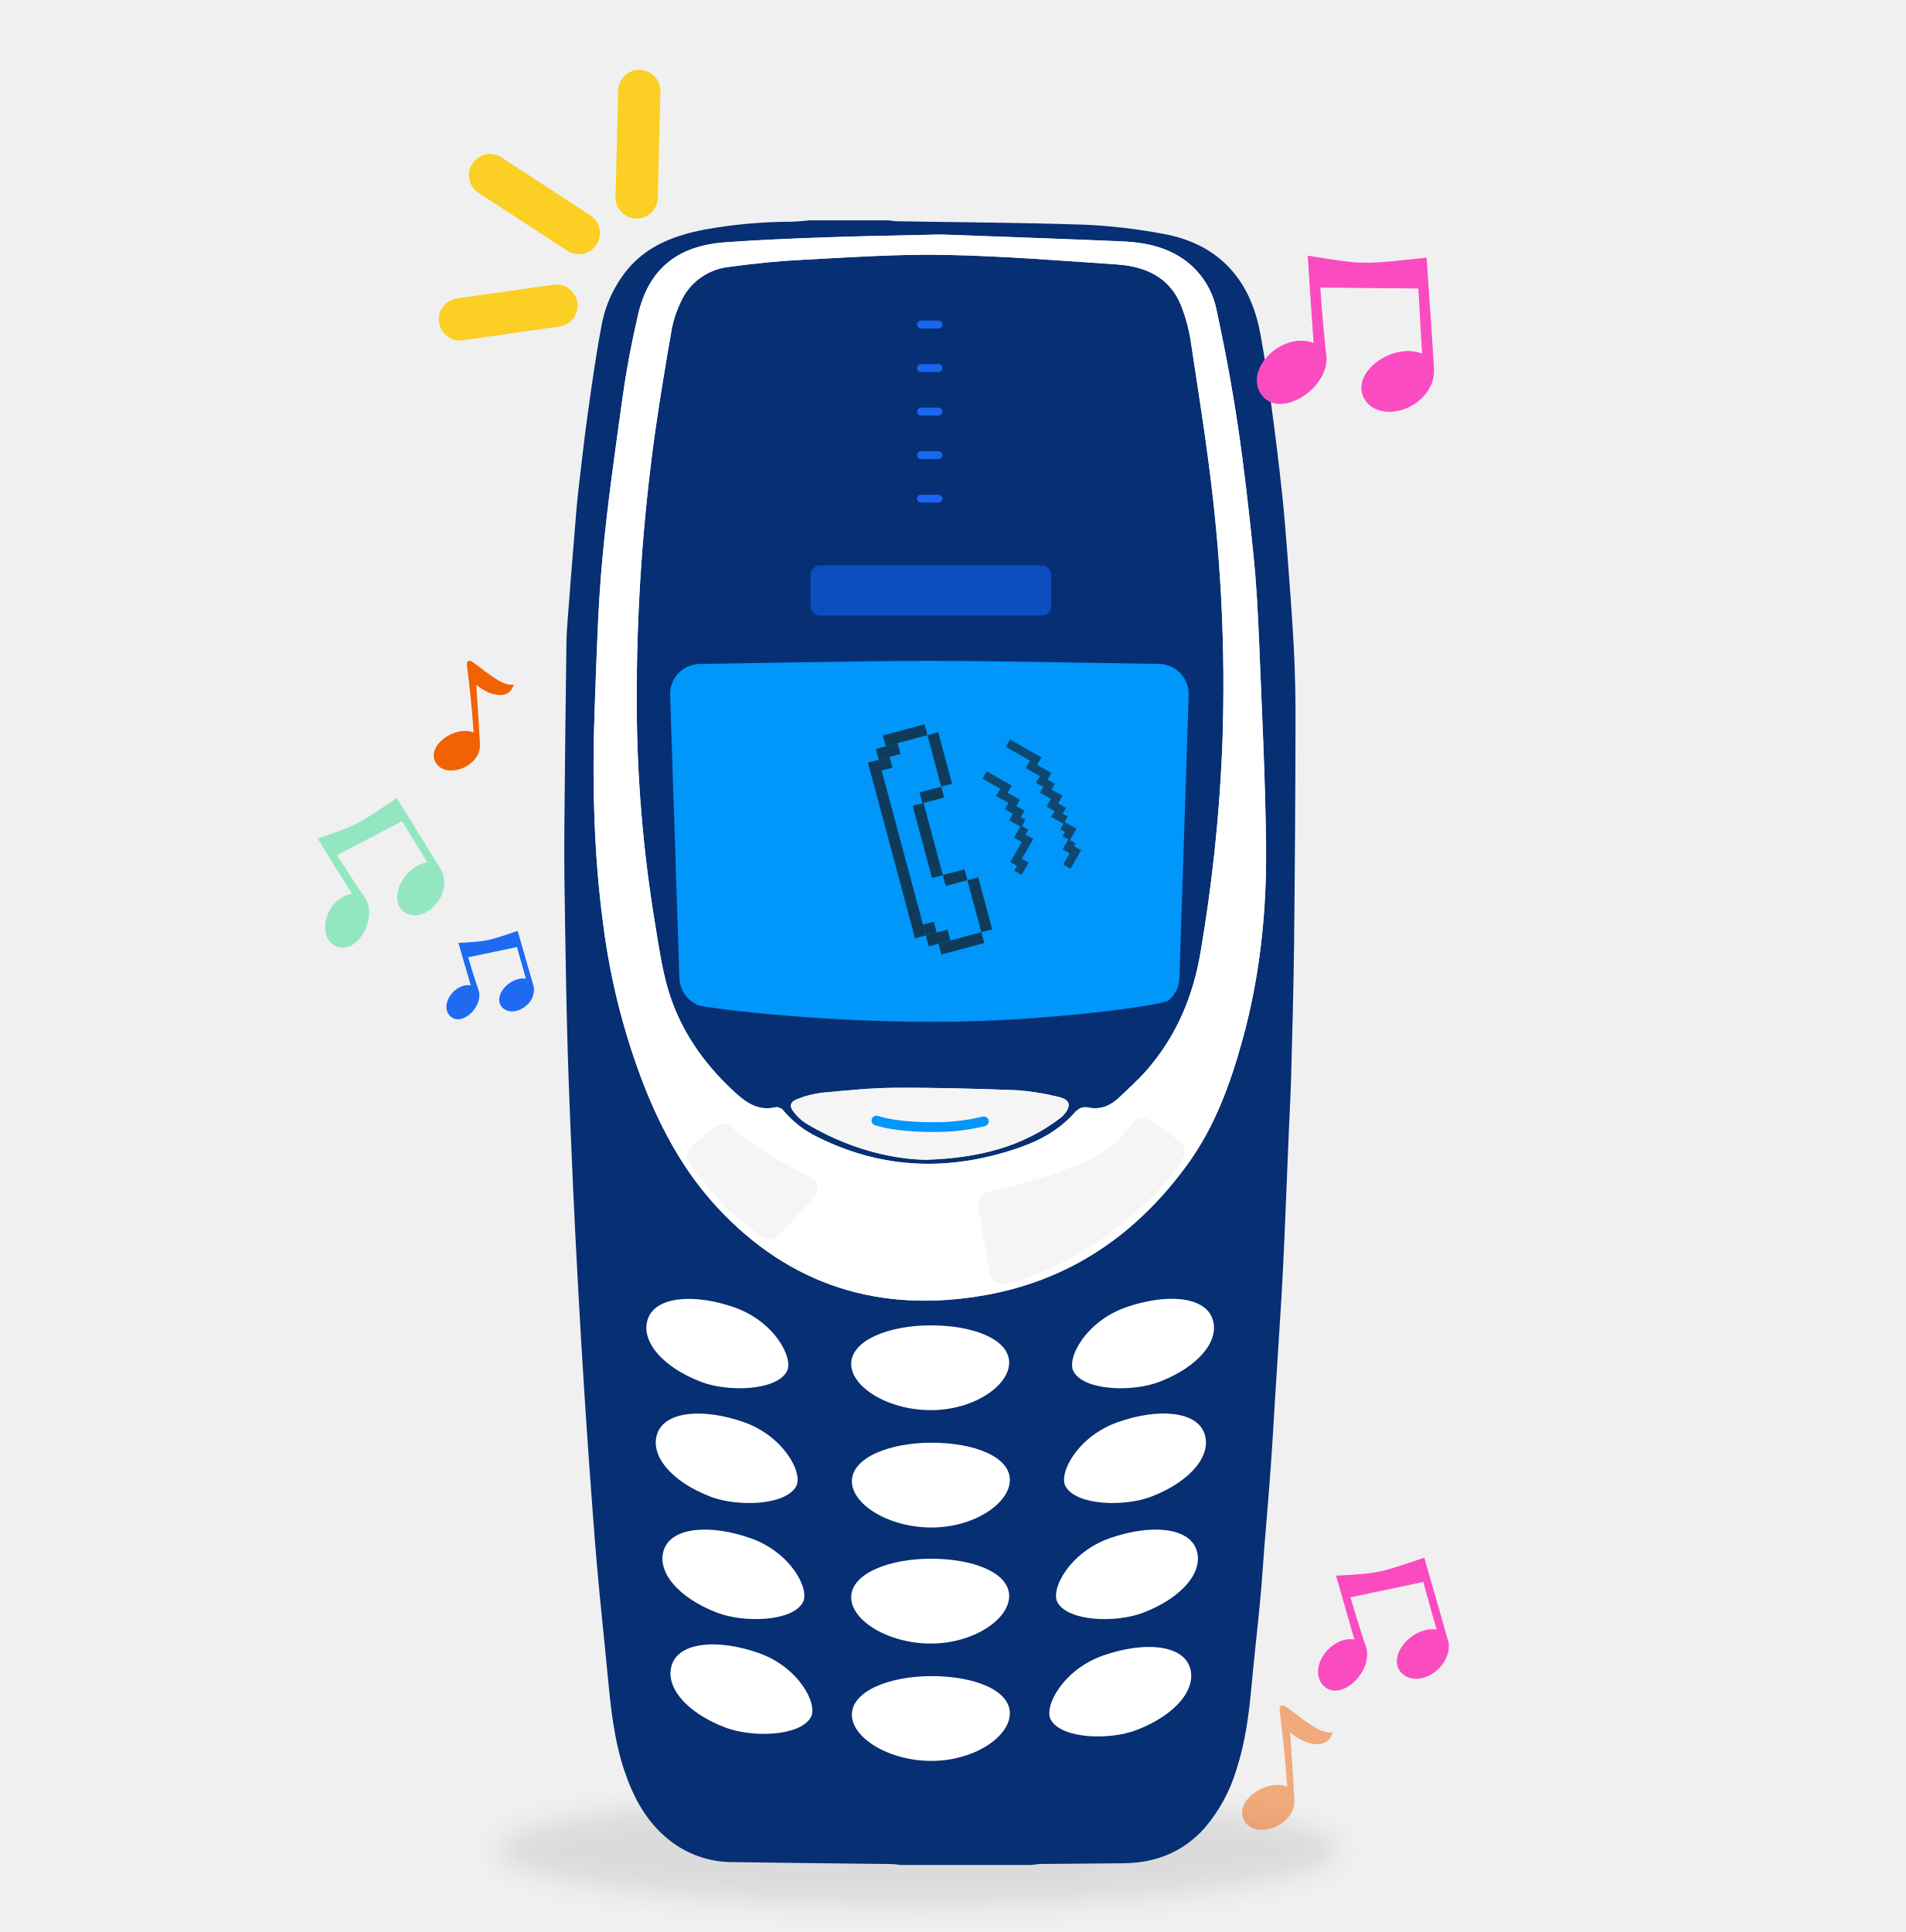
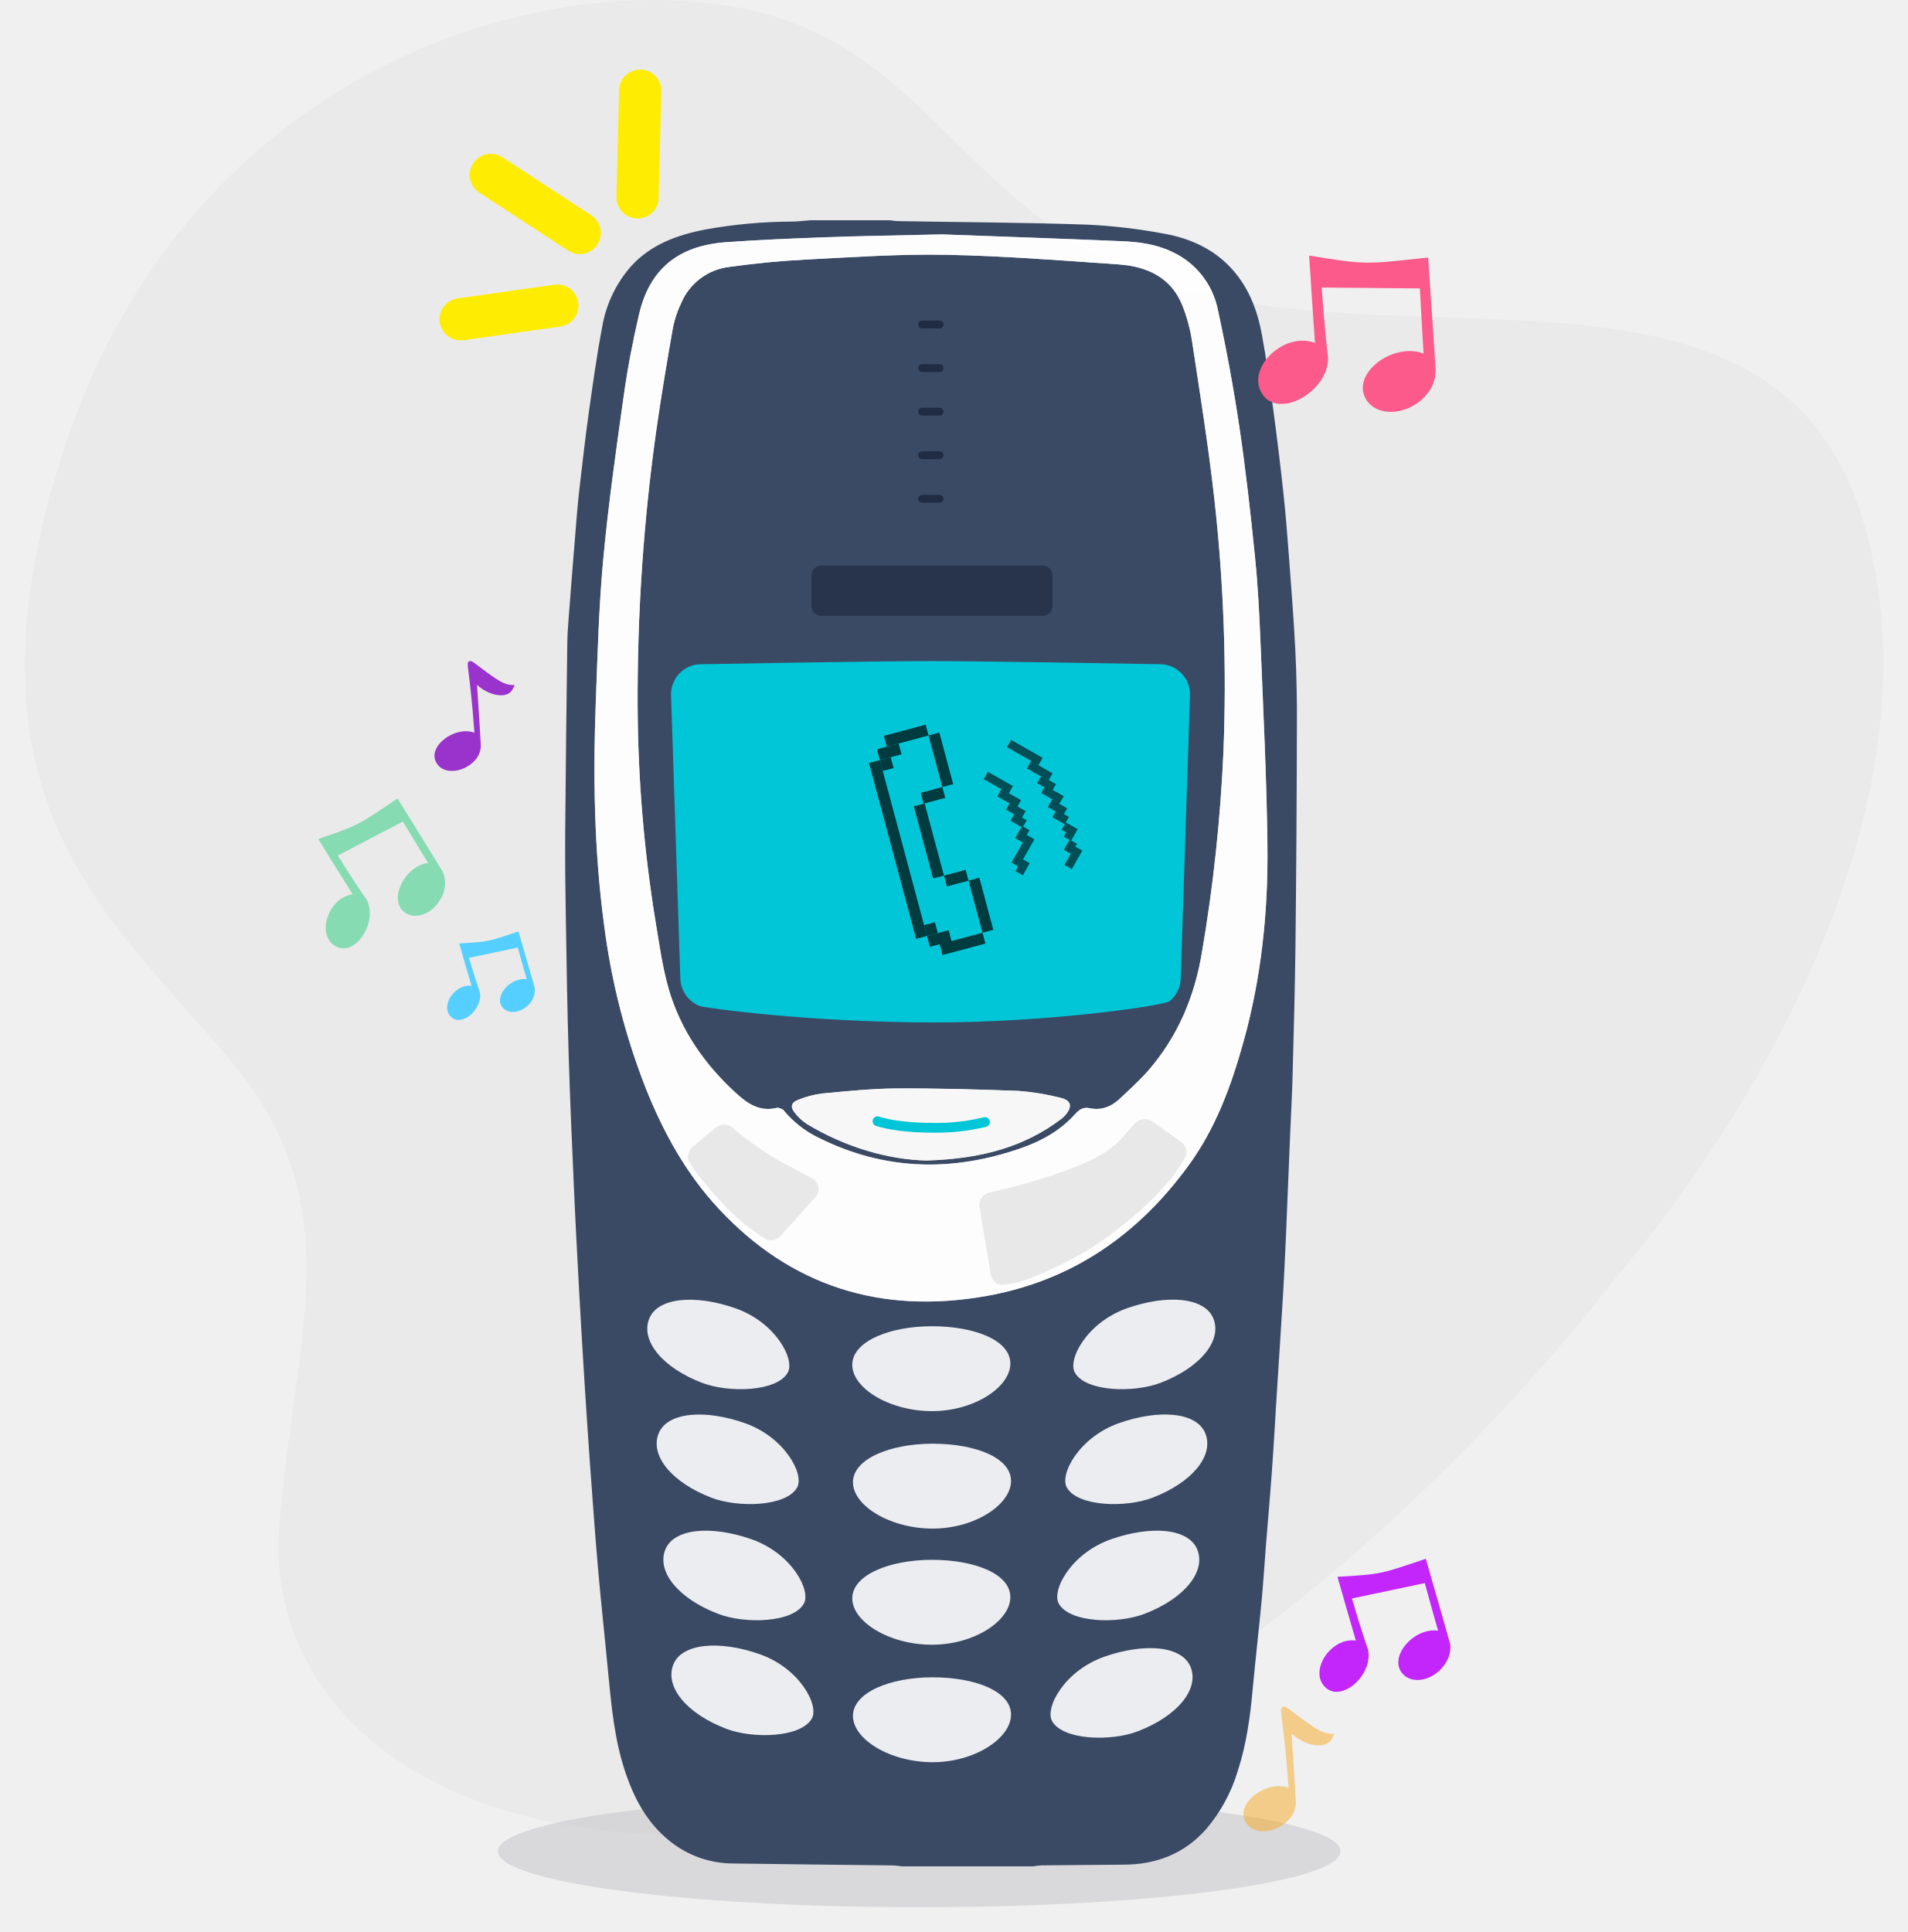
- <svg xmlns="http://www.w3.org/2000/svg" width="1080" height="1095" viewBox="0 0 1080 1095" fill="none">
-   <g opacity="0.1" filter="url(#filter0_f_196_25258)">
-     <path d="M758.869 1048.49C758.869 1066 652.043 1080.19 520.265 1080.19C388.487 1080.19 281.66 1066 281.66 1048.49C281.66 1030.99 388.487 1016.8 520.265 1016.8C652.043 1016.8 758.869 1030.99 758.869 1048.49Z" fill="#1F1F1F" />
+ <svg xmlns="http://www.w3.org/2000/svg" width="1080" height="1094" viewBox="0 0 1080 1094" fill="none">
+   <g opacity=".1" filter="url(#ringtones __a)">
+     <path d="M759.117 1048.31c0 17.5-106.827 31.69-238.605 31.69s-238.605-14.19-238.605-31.69c0-17.51 106.827-31.7 238.605-31.7s238.605 14.19 238.605 31.7Z" fill="#0A0F1A" />
  </g>
-   <path d="M733.213 367.563C732.352 350.395 730.946 333.262 729.698 316.111C728.767 303.81 727.818 291.509 726.482 279.209C724.76 263.241 722.816 247.285 720.648 231.341C718.786 217.441 716.87 203.559 714.34 189.764C711.809 175.97 706.854 162.685 696.767 151.861C686.681 141.036 673.554 135.114 659.109 132.531C644.535 129.777 629.784 128.051 614.967 127.364C579.488 126.17 543.974 126.011 508.495 125.396C506.861 125.396 505.244 125.062 503.628 124.887H458.818C455.303 125.15 451.789 125.625 448.274 125.66C431.773 125.707 415.308 127.212 399.071 130.158C383.115 133.251 368.319 138.664 357.214 150.841C348.601 160.583 342.897 172.547 340.748 185.371C337.62 201.749 335.353 218.285 333.034 234.785C331.066 248.843 329.519 262.901 327.867 276.959C326.866 285.851 326.11 294.795 325.442 303.722C324.154 319.245 322.924 334.79 321.752 350.36C321.418 354.946 321.049 359.55 320.997 364.154C320.54 399.932 320.065 435.709 319.802 471.487C319.679 488.216 319.907 504.963 320.188 521.709C320.592 546.821 320.997 571.914 321.752 597.008C322.508 622.101 323.615 647.406 324.74 672.57C325.601 692.426 326.673 712.266 327.744 732.105C328.682 749.151 329.689 766.202 330.767 783.259C331.716 798.488 332.735 813.718 333.825 828.947C335.265 848.752 336.654 868.556 338.393 888.342C340.151 908.463 342.382 928.548 344.263 948.669C346.02 966.839 347.777 985.009 353.471 1002.51C358.549 1017.94 365.771 1032.14 379.109 1042.77C389.256 1050.92 401.874 1055.37 414.887 1055.39C444.971 1055.84 475.037 1056.11 505.121 1056.48C506.879 1056.48 508.636 1056.83 510.393 1057H584.725C586.329 1056.72 587.949 1056.53 589.575 1056.44C605.004 1056.29 620.426 1056.16 635.843 1056.05C654.488 1056.05 670.321 1049.85 682.604 1036.09C690.886 1026.44 697.041 1015.14 700.668 1002.95C705.571 987.873 707.697 972.322 709.103 956.664C710.685 939.812 712.618 922.978 714.217 906.126C715.201 895.582 715.816 885.039 716.659 874.618C717.837 859.91 719.172 845.202 720.174 830.476C721.123 817.56 721.808 804.609 722.616 791.676C723.829 772.346 725.112 753.017 726.272 733.687C726.922 722.686 727.431 711.668 727.923 700.668C728.767 681.039 729.522 661.428 730.348 641.8C730.788 631.151 731.403 620.502 731.684 609.853C732.334 585.006 733.055 560.141 733.336 535.293C733.793 493.705 734.062 452.116 734.144 410.528C734.238 396.212 733.927 381.891 733.213 367.563ZM703.972 589.891C697.084 614.721 688.28 638.918 672.763 660.181C644.647 698.84 607.341 725.322 558.542 733.985C498.672 744.67 447.571 728.503 406.715 684.536C388.071 664.539 375.366 641.255 365.438 616.355C353.854 586.772 345.957 555.876 341.925 524.363C336.162 481.89 335.582 439.206 337.198 396.488C338.218 369.936 338.956 343.331 341.381 316.902C344.28 285.886 348.673 254.976 353.014 224.101C355.14 208.743 358.127 193.437 361.624 178.307C367.546 152.669 383.731 139.279 411.003 137.363C430.034 135.993 449.1 135.237 468.166 134.552C487.233 133.866 506.58 133.585 533.185 132.953C562.232 134.024 598.607 135.272 634.982 136.801C644.577 137.205 654.119 138.453 662.958 142.582C669.713 145.582 675.646 150.165 680.256 155.943C684.865 161.721 688.015 168.524 689.44 175.777C694.184 197.602 698.226 219.603 701.547 241.674C705.202 266.275 707.961 291 710.456 315.742C712.108 332.032 712.917 348.409 713.584 364.769C715.113 402.954 717.099 441.139 717.485 479.342C717.872 516.596 714.024 553.674 703.972 589.891Z" fill="#072F73" />
-   <path d="M674.749 193.348C673.69 186.375 671.832 179.547 669.214 172.999C662.941 157.43 649.48 151.033 633.226 149.909C600.699 147.677 568.207 145.076 535.593 144.461C508.988 143.951 482.295 145.814 455.673 147.185C441.439 147.905 427.205 149.329 413.095 151.279C407.102 151.929 401.391 154.163 396.548 157.752C391.706 161.34 387.906 166.154 385.541 171.698C383.394 176.171 381.812 180.893 380.832 185.756C377.475 204.893 374.259 224.047 371.501 243.271C364.188 294.984 360.63 347.159 360.852 399.386C360.97 440.427 364.349 481.395 370.956 521.901C373.047 534.694 374.787 547.68 378.389 560.121C385.102 583.3 398.545 602.805 416.732 619.376C423.252 625.315 430.017 629.832 439.576 627.565C439.943 627.451 440.335 627.451 440.701 627.565C441.685 627.951 442.933 628.197 443.513 628.935C448.984 635.601 455.869 640.967 463.668 644.645C500.764 663.079 538.984 663.975 577.802 650.427C589.54 646.35 600.312 640.305 608.571 631.097C611.014 628.356 613.228 627.002 616.813 627.74C623.842 629.181 629.43 626.633 634.245 622.029C639.517 616.986 645.017 612.101 649.796 606.636C666.754 587.165 676.155 564.638 680.373 539.544C686.784 502.083 690.845 464.257 692.533 426.289C694.446 378.495 692.73 330.625 687.402 283.091C684.08 253.077 679.283 223.221 674.749 193.348ZM600.734 633.785C579.823 649.601 555.555 656.401 524.417 657.35C502.961 656.841 478.728 650.022 456.464 636.544C453.897 634.821 451.634 632.683 449.769 630.218C447.185 627.038 447.713 624.525 451.684 623.013C456.094 621.196 460.727 619.979 465.461 619.394C479.413 618.093 493.401 616.635 507.371 616.547C530.479 616.424 553.605 617.092 576.712 617.953C584.123 618.532 591.474 619.707 598.696 621.467C601.683 622.065 605.812 623.224 605.602 626.598C605.443 629.076 603.018 632.046 600.734 633.785Z" fill="#072F73" />
-   <path d="M571.88 772.294C571.88 785.561 551.601 799.233 527.509 799.233C503.417 799.233 482.365 786.282 482.365 773.015C482.365 759.747 503.452 751.172 527.509 751.172C551.566 751.172 571.88 759.027 571.88 772.294Z" fill="white" />
-   <path d="M445.85 777.389C439.77 788.301 412.462 789.039 397.297 783.205C374.927 774.63 362.574 759.553 367.283 747.129C371.993 734.705 393.642 733.071 416.258 741.014C438.874 748.956 450.032 769.868 445.85 777.389Z" fill="white" />
-   <path d="M608.396 777.387C614.477 788.3 641.784 789.038 656.949 783.204C679.319 774.628 691.673 759.551 686.963 747.092C682.254 734.633 660.604 733.034 637.989 740.977C615.373 748.92 604.214 769.866 608.396 777.387Z" fill="white" />
-   <path d="M572.266 838.788C572.266 852.073 551.97 865.744 527.878 865.744C503.786 865.744 482.752 852.793 482.752 839.526C482.752 826.259 503.839 817.684 527.878 817.684C551.917 817.684 572.266 825.521 572.266 838.788Z" fill="white" />
-   <path d="M451.155 842.442C445.093 853.355 417.768 854.093 402.602 848.259C380.233 839.666 367.879 824.606 372.606 812.147C377.333 799.688 398.965 798.089 421.563 806.049C444.161 814.01 455.302 834.991 451.155 842.442Z" fill="white" />
-   <path d="M603.844 842.441C609.924 853.354 637.232 854.092 652.397 848.258C674.766 839.665 687.12 824.605 682.41 812.129C677.701 799.652 656.052 798.071 633.436 806.031C610.82 813.992 599.661 834.991 603.844 842.441Z" fill="white" />
-   <path d="M571.88 904.577C571.88 917.844 551.601 931.516 527.509 931.516C503.417 931.516 482.365 918.565 482.365 905.28C482.365 891.995 503.452 883.438 527.509 883.438C551.566 883.438 571.88 891.31 571.88 904.577Z" fill="white" />
-   <path d="M454.952 908.217C448.872 919.147 421.564 919.867 406.399 914.033C384.029 905.458 371.675 890.398 376.385 877.922C381.094 865.445 402.744 863.864 425.359 871.806C447.975 879.749 459.134 900.696 454.952 908.217Z" fill="white" />
-   <path d="M599.293 908.217C605.373 919.147 632.681 919.867 647.846 914.033C670.216 905.458 682.569 890.398 677.86 877.922C673.15 865.445 651.501 863.864 628.885 871.806C606.269 879.749 595.111 900.696 599.293 908.217Z" fill="white" />
-   <path d="M572.266 971.073C572.266 984.358 551.97 998.03 527.878 998.03C503.786 998.03 482.752 985.079 482.752 971.811C482.752 958.544 503.839 949.969 527.878 949.969C551.917 949.969 572.266 957.806 572.266 971.073Z" fill="white" />
-   <path d="M459.503 973.27C453.423 984.183 426.115 984.921 410.95 979.087C388.528 970.511 376.227 955.434 380.936 942.975C385.646 930.516 407.295 928.917 429.911 936.86C452.527 944.803 463.685 965.749 459.503 973.27Z" fill="white" />
-   <path d="M595.497 974.727C601.577 985.639 628.884 986.377 644.049 980.543C666.419 971.95 678.773 956.89 674.063 944.414C669.354 931.937 647.704 930.356 625.089 938.316C602.473 946.277 591.332 967.206 595.497 974.727Z" fill="white" />
-   <path d="M717.434 479.272C716.977 441.07 715.061 402.885 713.533 364.7C712.865 348.339 712.056 331.962 710.405 315.672C707.909 290.93 705.133 266.206 701.495 241.604C698.227 219.533 694.132 197.532 689.388 175.707C687.964 168.454 684.814 161.651 680.204 155.873C675.595 150.095 669.661 145.512 662.906 142.513C654.12 138.383 644.525 137.135 634.931 136.731C598.556 135.202 562.18 133.955 533.133 132.883C506.581 133.515 487.444 133.779 468.115 134.482C448.785 135.185 429.982 135.923 410.951 137.294C383.679 139.279 367.494 152.669 361.573 178.308C358.058 193.438 355.106 208.743 352.962 224.102C348.622 254.977 344.176 285.887 341.329 316.902C338.851 343.261 338.166 369.936 337.147 396.488C335.53 439.207 336.11 481.891 341.874 524.363C345.906 555.876 353.802 586.773 365.386 616.356C375.367 641.256 388.072 664.539 406.664 684.572C447.52 728.503 498.621 744.705 558.49 734.021C607.342 725.235 644.596 698.771 672.712 660.217C688.228 638.971 697.032 614.774 703.92 589.926C714.025 553.674 717.873 516.596 717.434 479.272ZM692.533 426.291C690.838 464.242 686.771 502.05 680.356 539.493C676.191 564.587 666.737 587.115 649.779 606.585C645 612.05 639.499 616.935 634.228 621.979C629.413 626.583 623.79 629.131 616.796 627.69C613.281 626.952 610.997 628.305 608.554 631.046C600.295 640.289 589.523 646.334 577.785 650.376C538.967 663.854 500.747 663.028 463.651 644.595C455.852 640.916 448.967 635.55 443.496 628.885C442.916 628.147 441.738 627.901 440.684 627.514C440.318 627.4 439.926 627.4 439.559 627.514C430 629.781 423.234 625.265 416.715 619.325C398.528 602.754 385.085 583.249 378.372 560.071C374.857 547.629 373.1 534.643 370.939 521.851C364.325 481.374 360.934 440.436 360.799 399.423C360.577 347.196 364.136 295.021 371.448 243.309C374.207 224.084 377.423 204.93 380.779 185.794C381.759 180.93 383.341 176.208 385.489 171.736C387.856 166.173 391.667 161.344 396.527 157.748C401.386 154.152 407.119 151.919 413.13 151.281C427.188 149.331 441.475 147.907 455.709 147.187C482.331 145.816 509.024 143.954 535.628 144.463C568.208 145.078 600.735 147.679 633.261 149.911C649.516 151.035 662.976 157.432 669.25 173.001C671.868 179.55 673.725 186.377 674.785 193.35C679.319 223.223 684.116 253.096 687.49 283.093C692.789 330.629 694.475 378.5 692.533 426.291Z" fill="white" />
-   <path d="M598.697 621.415C591.475 619.656 584.124 618.48 576.713 617.901C553.605 617.04 530.48 616.372 507.372 616.495C493.402 616.583 479.414 618.041 465.462 619.342C460.728 619.927 456.095 621.145 451.685 622.962C447.713 624.473 447.186 626.986 449.769 630.167C451.635 632.632 453.898 634.769 456.465 636.493C478.659 649.971 502.961 656.789 524.418 657.299C555.556 656.35 579.824 649.619 600.735 633.734C603.019 631.977 605.444 629.024 605.603 626.494C605.813 623.12 601.684 622.013 598.697 621.415Z" fill="#F5F5F5" />
-   <path d="M405.152 638.599L392.043 649.459C391.169 650.249 390.483 651.223 390.033 652.311C389.583 653.399 389.381 654.574 389.442 655.75C389.442 658.439 394.714 665.942 407.735 680.352C415.285 688.771 424.016 696.052 433.655 701.966C435.103 702.512 436.685 702.596 438.183 702.206C439.681 701.815 441.021 700.97 442.019 699.787L461.718 677.821C462.356 677.044 462.814 676.136 463.06 675.162C463.307 674.187 463.336 673.171 463.144 672.184C462.953 671.197 462.547 670.265 461.954 669.453C461.361 668.642 460.597 667.971 459.715 667.488L440.86 657.384C433.022 652.825 425.518 647.716 418.402 642.096L414.009 638.23C412.684 637.346 411.112 636.905 409.52 636.971C407.929 637.038 406.399 637.608 405.152 638.599Z" fill="#F5F5F5" />
-   <path d="M554.342 683.41L560.739 721.419C560.876 722.641 561.312 723.811 562.007 724.825C562.703 725.84 563.637 726.667 564.728 727.236C566.836 728.378 576.115 727.324 587.572 722.157C596.85 717.975 612.173 711.983 631.503 697.081C662.22 673.534 669.723 657.35 669.723 657.35C670.393 656.563 670.888 655.645 671.178 654.654C671.469 653.663 671.547 652.622 671.407 651.599C671.268 650.576 670.915 649.594 670.37 648.716C669.826 647.839 669.102 647.086 668.247 646.507L652.643 635.472C651.221 634.405 649.474 633.861 647.698 633.932C645.921 634.002 644.224 634.683 642.89 635.859C632.487 646.402 632.452 652.324 602.28 663.395C588.342 668.376 574.089 672.427 559.614 675.52C557.964 676.032 556.541 677.095 555.581 678.531C554.621 679.967 554.184 681.69 554.342 683.41Z" fill="#F5F5F5" />
-   <path fill-rule="evenodd" clip-rule="evenodd" d="M494.026 634.244C494.501 632.794 496.062 632.003 497.512 632.478C503.883 634.563 514.976 636.031 527.808 636.031C527.826 636.031 527.844 636.031 527.862 636.031C537.635 636.222 547.391 635.155 556.892 632.857C558.375 632.499 559.868 633.41 560.227 634.893C560.585 636.377 559.674 637.87 558.191 638.228C548.239 640.635 538.019 641.754 527.782 641.557C514.688 641.555 502.948 640.071 495.793 637.73C494.343 637.255 493.552 635.694 494.026 634.244Z" fill="#0096FA" />
-   <path fill-rule="evenodd" clip-rule="evenodd" d="M519.689 183.935C519.689 182.702 520.689 181.703 521.921 181.703H531.814C533.047 181.703 534.046 182.702 534.046 183.935C534.046 185.167 533.047 186.167 531.814 186.167H521.921C520.689 186.167 519.689 185.167 519.689 183.935Z" fill="#1967F1" />
-   <path fill-rule="evenodd" clip-rule="evenodd" d="M519.689 208.607C519.689 207.374 520.689 206.375 521.921 206.375H531.814C533.047 206.375 534.046 207.374 534.046 208.607C534.046 209.839 533.047 210.838 531.814 210.838H521.921C520.689 210.838 519.689 209.839 519.689 208.607Z" fill="#1967F1" />
-   <path fill-rule="evenodd" clip-rule="evenodd" d="M519.689 233.279C519.689 232.046 520.689 231.047 521.921 231.047H531.814C533.047 231.047 534.046 232.046 534.046 233.279C534.046 234.511 533.047 235.51 531.814 235.51H521.921C520.689 235.51 519.689 234.511 519.689 233.279Z" fill="#1967F1" />
-   <path fill-rule="evenodd" clip-rule="evenodd" d="M519.689 257.95C519.689 256.718 520.689 255.719 521.921 255.719H531.814C533.047 255.719 534.046 256.718 534.046 257.95C534.046 259.183 533.047 260.182 531.814 260.182H521.921C520.689 260.182 519.689 259.183 519.689 257.95Z" fill="#1967F1" />
-   <path fill-rule="evenodd" clip-rule="evenodd" d="M519.689 282.622C519.689 281.39 520.689 280.391 521.921 280.391H531.814C533.047 280.391 534.046 281.39 534.046 282.622C534.046 283.855 533.047 284.854 531.814 284.854H521.921C520.689 284.854 519.689 283.855 519.689 282.622Z" fill="#1967F1" />
-   <path d="M656.292 376.292C656.292 376.292 559.467 374.535 527.099 374.535C494.73 374.535 397.273 376.292 397.273 376.292C394.976 376.226 392.689 376.625 390.549 377.465C388.41 378.305 386.463 379.569 384.825 381.181C383.186 382.793 381.891 384.719 381.017 386.845C380.142 388.97 379.706 391.25 379.736 393.549L385.008 554.478C385.152 557.834 386.268 561.076 388.221 563.809C390.174 566.542 392.88 568.648 396.008 569.871C398.169 570.75 456.686 579.15 529.559 579.15C593.084 579.15 658.875 569.678 662.021 567.112C663.922 565.585 665.471 563.666 666.562 561.485C667.654 559.305 668.263 556.915 668.347 554.478L673.619 393.549C673.647 391.269 673.218 389.006 672.356 386.895C671.495 384.784 670.219 382.867 668.603 381.258C666.987 379.649 665.065 378.381 662.951 377.528C660.836 376.675 658.572 376.255 656.292 376.292Z" fill="#0096FA" />
-   <path d="M590.2 320.449H464.819C461.767 320.449 459.293 322.923 459.293 325.975V343.391C459.293 346.443 461.767 348.917 464.819 348.917H590.2C593.252 348.917 595.726 346.443 595.726 343.391V325.975C595.726 322.923 593.252 320.449 590.2 320.449Z" fill="#0C4EC0" />
-   <path d="M515.471 455.828H505.42V465.475H515.471V455.828Z" fill="#0096FA" />
-   <path d="M505.42 464.211H500.5V468.92H505.42V464.211Z" fill="#0096FA" />
-   <path d="M501.993 468.922H497.072V473.631H501.993V468.922Z" fill="#0096FA" />
-   <path d="M812.692 210.691C812.692 208.13 810.765 180.261 808.457 146.012C772.738 149.832 773.966 150.28 741.083 144.902C742.184 162.507 743.37 180.176 744.386 194.388C727.109 187.751 705.639 208.151 714.151 222.662C723.319 238.346 752.157 221.894 751.776 202.71C751.776 202.71 749.828 187.41 748.198 162.998L803.778 163.51C804.286 171.064 804.921 185.895 805.895 200.384C788.702 193.769 764.692 211.651 773.246 226.225C777.946 234.249 790.184 235.785 800.496 229.64C807.97 225.18 812.713 217.754 812.565 210.691H812.692Z" fill="#FB4BC1" />
-   <path d="M286.064 387.335C282.432 386.278 275.545 381.022 271.428 377.879C267.312 374.735 266.612 374.221 265.536 374.681C263.276 375.44 265.536 376.497 268.415 415.109C257.653 410.936 241.376 422.75 246.891 432.152C252.703 442.07 272.262 434.537 272.02 422.235C272.02 421.07 270.782 401.479 269.895 387.986C275.948 393.703 286.979 396.738 290.154 390.289L291.23 388.094C289.475 388.195 287.717 387.937 286.064 387.335Z" fill="#F06305" />
-   <path opacity="0.5" d="M749.437 981.086C745.327 979.887 737.533 973.922 732.875 970.356C728.217 966.79 727.425 966.206 726.208 966.728C723.65 967.589 726.208 968.788 729.465 1012.6C717.287 1007.86 698.869 1021.27 705.11 1031.94C711.686 1043.19 733.819 1034.64 733.545 1020.68C733.545 1019.36 732.144 997.134 731.14 981.823C737.99 988.31 750.472 991.754 754.064 984.437L755.282 981.946C753.296 982.061 751.308 981.768 749.437 981.086Z" fill="#F06305" />
-   <path d="M302.411 559.027C302.095 557.779 298.159 544.249 293.344 527.625C276.035 533.406 276.685 533.441 259.78 534.426C262.24 542.983 264.736 551.559 266.809 558.447C257.513 557.059 249.061 569.448 254.86 575.668C261.116 582.399 273.645 571.152 271.378 561.733C271.378 561.733 268.76 554.406 265.298 542.562L292.957 536.745C294.029 540.418 295.944 547.658 298.036 554.669C288.775 553.298 278.794 564.721 284.61 570.976C287.826 574.403 294.047 573.823 298.51 569.676C300.031 568.392 301.194 566.737 301.887 564.871C302.58 563.006 302.779 560.992 302.464 559.027H302.411Z" fill="#1E6BF1" />
-   <path d="M820.642 930.083C820.164 928.224 814.309 907.772 807.129 882.84C781.355 891.522 782.294 891.578 757.127 893.066C760.809 905.931 764.491 918.834 767.547 929.19C753.684 927.108 741.11 945.756 749.745 955.126C759.06 965.222 777.728 948.303 774.359 934.154C774.359 934.154 770.456 923.129 765.301 905.318L806.577 896.617C808.16 902.194 811.014 913.015 814.125 923.575C800.354 921.512 785.479 938.71 794.15 948.099C798.918 953.286 808.216 952.412 814.862 946.147C819.667 941.629 821.968 935.344 820.734 930.12L820.642 930.083Z" fill="#FB4BC1" />
-   <path opacity="0.5" d="M250.113 493.24C249.181 491.585 238.232 473.96 224.833 452.277C202.59 467.365 203.522 467.151 180 475.296C186.873 486.538 193.826 497.62 199.5 506.592C185.781 508.301 178.721 529.263 189.403 535.779C200.911 542.828 214.204 521.893 207.252 509.449C207.252 509.449 200.645 500.076 191.055 484.642L227.897 465.415C230.88 470.169 236.448 479.702 242.202 488.834C228.536 490.543 218.946 510.731 229.655 517.3C235.569 520.905 244.173 517.594 248.835 509.93C250.478 507.502 251.467 504.689 251.705 501.764C251.943 498.84 251.422 495.903 250.193 493.24H250.113Z" fill="#35DE90" />
-   <path fill-rule="evenodd" clip-rule="evenodd" d="M267.675 92.721C271.285 87.19 278.696 85.633 284.227 89.243L334.558 122.095C340.089 125.705 341.647 133.116 338.036 138.647C334.426 144.179 327.015 145.736 321.484 142.126L271.153 109.274C265.622 105.664 264.064 98.253 267.675 92.721Z" fill="#FBCF23" />
-   <path fill-rule="evenodd" clip-rule="evenodd" d="M362.577 39.592C369.18 39.755 374.401 45.241 374.238 51.844L372.745 112.234C372.582 118.837 367.097 124.058 360.493 123.895C353.89 123.731 348.669 118.246 348.833 111.643L350.325 51.253C350.488 44.65 355.974 39.429 362.577 39.592Z" fill="#FBCF23" />
-   <path fill-rule="evenodd" clip-rule="evenodd" d="M327.186 171.563C328.112 178.103 323.561 184.156 317.021 185.082L262.282 192.836C255.742 193.762 249.689 189.212 248.763 182.672C247.837 176.131 252.387 170.079 258.928 169.152L313.667 161.399C320.207 160.472 326.26 165.023 327.186 171.563Z" fill="#FBCF23" />
-   <g opacity="0.7">
-     <path d="M491.857 432.246L497.99 430.603L524.674 530.189L518.541 531.832L491.857 432.246Z" fill="#141414" />
-     <path d="M525.553 416.648L531.686 415.005L539.511 444.209L533.378 445.853L525.553 416.648Z" fill="#141414" />
-     <path d="M548.203 498.848L554.336 497.204L562.239 526.701L556.107 528.344L548.203 498.848Z" fill="#141414" />
-     <path d="M517.207 456.758L523.34 455.115L534.295 496L528.162 497.644L517.207 456.758Z" fill="#141414" />
-     <path d="M496.35 424.473L508.615 421.186L510.259 427.319L497.993 430.606L496.35 424.473Z" fill="#141414" />
-     <path d="M521.111 449.141L533.377 445.854L535.02 451.987L522.755 455.273L521.111 449.141Z" fill="#141414" />
-     <path d="M534.295 496L546.561 492.713L548.204 498.846L535.938 502.133L534.295 496Z" fill="#141414" />
-     <path d="M526.318 536.324L538.584 533.038L536.941 526.905L524.675 530.191L526.318 536.324Z" fill="#141414" />
-     <path d="M500.254 416.855L523.909 410.517L525.553 416.65L501.897 422.988L500.254 416.855Z" fill="#141414" />
-     <path d="M533.512 540.973L557.751 534.478L556.108 528.345L531.868 534.84L533.512 540.973Z" fill="#141414" />
-     <path d="M497.99 430.602L504.123 428.958L505.766 435.091L499.634 436.734L497.99 430.602Z" fill="#141414" />
-     <path d="M524.676 530.191L530.809 528.548L529.165 522.415L523.032 524.059L524.676 530.191Z" fill="#141414" />
+   <path d="M912.494 726.612S710.763 995.03 482.862 1031.56c-227.901 36.52-332.657-61.679-324.798-166.73 7.859-105.051 41.887-180.43-26.169-262.662-68.056-82.232-162.439-148.497-94.304-351.815C105.725 47.035 294.254-16.9 414.806 3.658 535.358 24.216 545.731 138.45 687.187 168.122c141.455 29.672 319.613-25.081 366.763 123.347 47.15 148.429-47.15 323.993-141.456 435.143Z" fill="#B9CBD3" style="mix-blend-mode:luminosity" opacity=".16" />
+   <path d="M733.459 367.379c-.861-17.169-2.267-34.302-3.515-51.453-.931-12.3-1.88-24.601-3.215-36.902a1743.857 1743.857 0 0 0-5.835-47.868c-1.862-13.899-3.778-27.782-6.308-41.576-2.53-13.795-7.486-27.079-17.573-37.904-10.086-10.825-23.213-16.747-37.657-19.33a316.623 316.623 0 0 0-44.143-5.166c-35.479-1.195-70.993-1.353-106.472-1.968-1.634 0-3.25-.334-4.867-.51h-44.81c-3.515.264-7.029.738-10.544.773a280.08 280.08 0 0 0-49.203 4.499c-15.955 3.093-30.752 8.505-41.857 20.683a69.471 69.471 0 0 0-16.466 34.53c-3.128 16.377-5.395 32.913-7.714 49.414-1.968 14.058-3.515 28.116-5.166 42.174-1.002 8.891-1.758 17.836-2.425 26.763a6062.208 6062.208 0 0 0-3.691 46.637c-.334 4.587-.703 9.191-.755 13.795-.457 35.777-.932 71.555-1.195 107.333-.123 16.729.105 33.475.386 50.222.405 25.111.809 50.205 1.564 75.298.756 25.094 1.863 50.398 2.988 75.562.861 19.857 1.933 39.696 3.005 59.536a6249.747 6249.747 0 0 0 3.022 51.153c.949 15.23 1.968 30.459 3.058 45.689 1.441 19.804 2.829 39.608 4.569 59.395 1.757 20.12 3.988 40.206 5.869 60.326 1.757 18.17 3.514 36.34 9.208 53.846 5.078 15.43 12.3 29.62 25.638 40.26a57.322 57.322 0 0 0 35.778 12.61c30.084.46 60.15.72 90.235 1.09 1.757 0 3.514.35 5.271.53h74.332c1.604-.28 3.224-.47 4.85-.56 15.429-.16 30.852-.28 46.269-.39 18.644 0 34.477-6.2 46.76-19.96a90.638 90.638 0 0 0 18.065-33.14c4.902-15.081 7.029-30.633 8.434-46.29 1.582-16.852 3.515-33.687 5.114-50.539.984-10.543 1.599-21.087 2.443-31.507 1.177-14.708 2.512-29.417 3.514-44.142.949-12.916 1.634-25.867 2.443-38.801 1.212-19.329 2.495-38.659 3.655-57.989.65-11 1.159-22.018 1.652-33.019.843-19.628 1.599-39.239 2.424-58.868.44-10.649 1.055-21.297 1.336-31.946.65-24.848 1.371-49.713 1.652-74.561.457-41.588.726-83.176.808-124.765a762.445 762.445 0 0 0-.931-42.964Zm-29.241 222.327c-6.888 24.83-15.692 49.028-31.209 70.29-28.116 38.66-65.422 65.142-114.221 73.805-59.87 10.684-110.97-5.483-151.827-49.449-18.644-19.998-31.349-43.281-41.277-68.182a386.934 386.934 0 0 1-23.512-91.992c-5.764-42.472-6.344-85.156-4.727-127.875 1.019-26.552 1.757-53.157 4.182-79.586 2.899-31.015 7.292-61.925 11.633-92.8 2.126-15.359 5.113-30.664 8.61-45.794 5.922-25.639 22.107-39.029 49.379-40.944 19.031-1.371 38.097-2.127 57.164-2.812 19.066-.685 38.413-.966 65.018-1.599 29.047 1.072 65.422 2.32 101.797 3.848 9.595.404 19.137 1.652 27.976 5.782a46.016 46.016 0 0 1 26.482 33.194 1036.492 1036.492 0 0 1 12.107 65.897c3.655 24.602 6.414 49.326 8.909 74.068 1.652 16.29 2.461 32.668 3.128 49.028 1.529 38.185 3.515 76.37 3.901 114.572.387 37.254-3.461 74.332-13.513 110.549Z" fill="#3A4A65" />
+   <path d="M674.995 193.164a92.073 92.073 0 0 0-5.536-20.349c-6.273-15.569-19.734-21.965-35.988-23.09-32.527-2.232-65.019-4.832-97.633-5.447-26.605-.51-53.298 1.353-79.92 2.723-14.234.721-28.467 2.144-42.578 4.095a33.935 33.935 0 0 0-27.554 20.419 59.76 59.76 0 0 0-4.709 14.058c-3.357 19.137-6.572 38.291-9.331 57.515a1082.214 1082.214 0 0 0-10.649 156.114 774.897 774.897 0 0 0 10.104 122.516c2.091 12.793 3.831 25.779 7.433 38.22 6.713 23.178 20.156 42.684 38.343 59.255 6.52 5.939 13.285 10.455 22.845 8.188a1.906 1.906 0 0 1 1.124 0c.984.387 2.232.633 2.812 1.371a58.21 58.21 0 0 0 20.155 15.71c37.096 18.433 75.316 19.33 114.134 5.781 11.738-4.077 22.51-10.122 30.769-19.33 2.443-2.741 4.657-4.094 8.242-3.356 7.029 1.441 12.617-1.107 17.432-5.711 5.272-5.043 10.772-9.928 15.552-15.393 16.957-19.471 26.358-41.999 30.576-67.092a911.17 911.17 0 0 0 12.16-113.255 945.94 945.94 0 0 0-5.131-143.199c-3.321-30.014-8.119-59.869-12.652-89.743Zm-74.016 440.438c-20.911 15.815-45.179 22.616-76.317 23.565-21.456-.51-45.689-7.328-67.953-20.806a27.896 27.896 0 0 1-6.695-6.326c-2.584-3.181-2.056-5.694 1.915-7.205a53.333 53.333 0 0 1 13.777-3.62c13.952-1.3 27.94-2.759 41.91-2.847 23.108-.123 46.234.545 69.342 1.406 7.41.58 14.761 1.755 21.983 3.515 2.987.597 7.117 1.757 6.906 5.131-.158 2.478-2.583 5.447-4.868 7.187Z" fill="#3A4A65" />
+   <path d="M572.125 772.109c0 13.267-20.279 26.938-44.371 26.938-24.092 0-45.144-12.95-45.144-26.218 0-13.267 21.087-21.842 45.144-21.842s44.371 7.855 44.371 21.122Zm-126.03 5.096c-6.08 10.912-33.388 11.65-48.553 5.816-22.37-8.575-34.723-23.652-30.014-36.076 4.71-12.424 26.359-14.058 48.975-6.116 22.616 7.943 33.774 28.855 29.592 36.376Zm162.547 0c6.08 10.912 33.387 11.65 48.552 5.816 22.37-8.575 34.724-23.652 30.014-36.111-4.709-12.459-26.358-14.058-48.974-6.116-22.616 7.943-33.775 28.89-29.592 36.411Zm-36.131 61.398c0 13.285-20.296 26.956-44.388 26.956s-45.126-12.951-45.126-26.218 21.087-21.842 45.126-21.842c24.04 0 44.388 7.837 44.388 21.104Zm-121.109 3.655c-6.062 10.913-33.387 11.651-48.552 5.817-22.37-8.593-34.724-23.653-29.997-36.112 4.727-12.459 26.359-14.058 48.957-6.098 22.599 7.961 33.74 28.942 29.592 36.393Zm152.688 0c6.08 10.913 33.388 11.651 48.553 5.817 22.37-8.593 34.723-23.653 30.014-36.129-4.71-12.477-26.359-14.058-48.975-6.098s-33.774 28.96-29.592 36.41Zm-31.965 62.137c0 13.267-20.279 26.938-44.371 26.938-24.092 0-45.144-12.951-45.144-26.235 0-13.285 21.087-21.843 45.144-21.843s44.371 7.872 44.371 21.14Zm-116.927 3.637c-6.08 10.93-33.388 11.651-48.553 5.817-22.37-8.576-34.723-23.635-30.014-36.112 4.709-12.476 26.359-14.058 48.975-6.115 22.615 7.943 33.774 28.889 29.592 36.41Zm144.34 0c6.08 10.93 33.388 11.651 48.553 5.817 22.37-8.576 34.723-23.635 30.014-36.112-4.71-12.476-26.359-14.058-48.975-6.115s-33.774 28.889-29.592 36.41Zm-27.027 62.857c0 13.285-20.296 26.957-44.388 26.957s-45.126-12.951-45.126-26.219c0-13.267 21.087-21.842 45.126-21.842 24.04 0 44.388 7.837 44.388 21.104Zm-112.762 2.196c-6.08 10.913-33.388 11.651-48.553 5.817-22.422-8.575-34.723-23.653-30.013-36.112 4.709-12.458 26.358-14.058 48.974-6.115 22.616 7.943 33.775 28.889 29.592 36.41Zm135.994 1.459c6.08 10.913 33.387 11.651 48.553 5.817 22.369-8.593 34.723-23.653 30.013-36.13-4.709-12.476-26.358-14.058-48.974-6.097-22.616 7.96-33.757 28.889-29.592 36.41Zm121.936-495.457c-.457-38.203-2.373-76.388-3.901-114.573-.668-16.36-1.476-32.738-3.128-49.027-2.496-24.742-5.272-49.467-8.91-74.069-3.268-22.071-7.362-44.071-12.107-65.897a46.021 46.021 0 0 0-26.482-33.194c-8.786-4.13-18.381-5.377-27.975-5.781-36.375-1.529-72.75-2.777-101.798-3.849-26.552.633-45.688.896-65.018 1.599s-38.133 1.441-57.164 2.812c-27.272 1.986-43.456 15.376-49.378 41.014-3.515 15.13-6.467 30.436-8.611 45.794-4.34 30.875-8.786 61.785-11.633 92.801-2.478 26.358-3.163 53.034-4.182 79.586-1.617 42.718-1.037 85.402 4.727 127.875a386.994 386.994 0 0 0 23.512 91.992c9.981 24.9 22.686 48.184 41.278 68.217 40.856 43.931 91.957 60.133 151.826 49.449 48.852-8.787 86.106-35.251 114.222-73.805 15.516-21.245 24.32-45.442 31.208-70.29 10.105-36.252 13.953-73.33 13.514-110.654Zm-24.901-52.981a911.098 911.098 0 0 1-12.177 113.202c-4.165 25.093-13.619 47.621-30.576 67.092-4.78 5.465-10.28 10.35-15.552 15.393-4.815 4.604-10.438 7.152-17.432 5.711-3.515-.738-5.799.615-8.242 3.357-8.259 9.243-19.031 15.288-30.769 19.329-38.818 13.479-77.038 12.653-114.134-5.781a58.2 58.2 0 0 1-20.155-15.71c-.58-.738-1.758-.984-2.812-1.37a1.893 1.893 0 0 0-1.125 0c-9.559 2.266-16.324-2.25-22.844-8.189-18.187-16.571-31.63-36.077-38.343-59.255-3.515-12.441-5.272-25.427-7.433-38.22a774.994 774.994 0 0 1-10.14-122.428 1082.214 1082.214 0 0 1 10.649-156.114c2.759-19.224 5.975-38.378 9.331-57.515a59.718 59.718 0 0 1 4.71-14.058 33.923 33.923 0 0 1 27.641-20.454c14.058-1.951 28.345-3.374 42.579-4.095 26.622-1.37 53.315-3.233 79.919-2.723 32.58.615 65.107 3.215 97.633 5.447 16.255 1.125 29.715 7.521 35.989 23.09a92.126 92.126 0 0 1 5.535 20.349c4.534 29.874 9.331 59.747 12.705 89.743a945.918 945.918 0 0 1 5.043 143.199Z" fill="#fff" fill-opacity=".9" />
+   <path d="M598.942 621.231a138.476 138.476 0 0 0-21.984-3.515c-23.107-.861-46.233-1.528-69.341-1.405-13.97.087-27.958 1.546-41.91 2.846a53.333 53.333 0 0 0-13.777 3.62c-3.971 1.511-4.499 4.024-1.915 7.205a27.878 27.878 0 0 0 6.695 6.326c22.194 13.478 46.497 20.296 67.953 20.806 31.138-.949 55.406-7.679 76.317-23.565 2.285-1.757 4.71-4.709 4.868-7.24.211-3.374-3.919-4.481-6.906-5.078Z" fill="#F7F7F7" />
+   <path d="m405.397 638.417-13.109 10.86a7.931 7.931 0 0 0-2.601 6.291c0 2.688 5.272 10.192 18.293 24.601 7.55 8.42 16.281 15.7 25.92 21.614a7.48 7.48 0 0 0 8.364-2.179l19.699-21.965a6.835 6.835 0 0 0-2.003-10.333l-18.855-10.104a192.07 192.07 0 0 1-22.458-15.288l-4.393-3.866a7.52 7.52 0 0 0-8.857.369Zm149.19 44.81 6.397 38.009a7.505 7.505 0 0 0 3.989 5.817c2.108 1.142 11.387.087 22.844-5.079 9.278-4.182 24.602-10.174 43.931-25.076 30.717-23.547 38.221-39.731 38.221-39.731a7.336 7.336 0 0 0 1.683-5.751 7.333 7.333 0 0 0-3.16-5.092l-15.604-11.035a7.737 7.737 0 0 0-9.753.386c-10.403 10.544-10.438 16.466-40.61 27.537a334.469 334.469 0 0 1-42.666 12.125 7.538 7.538 0 0 0-5.272 7.89Z" fill="#E8E8E8" />
+   <path fill-rule="evenodd" clip-rule="evenodd" d="M494.272 634.061a2.762 2.762 0 0 1 3.485-1.767c6.371 2.085 17.464 3.553 30.297 3.553l.053.001c9.773.19 19.529-.877 29.03-3.174a2.763 2.763 0 0 1 1.299 5.371 119.568 119.568 0 0 1-30.409 3.328c-13.094-.002-24.834-1.485-31.989-3.827a2.763 2.763 0 0 1-1.766-3.485Z" fill="#00C6D7" />
+   <path fill-rule="evenodd" clip-rule="evenodd" d="M519.935 183.752c0-1.233.999-2.232 2.231-2.232h9.894a2.231 2.231 0 0 1 0 4.464h-9.894a2.231 2.231 0 0 1-2.231-2.232Zm0 24.672c0-1.233.999-2.232 2.231-2.232h9.894a2.231 2.231 0 0 1 0 4.464h-9.894c-1.232 0-2.231-1-2.231-2.232Zm0 24.672c0-1.233.999-2.232 2.231-2.232h9.894a2.231 2.231 0 0 1 0 4.463h-9.894a2.231 2.231 0 0 1-2.231-2.231Zm0 24.672c0-1.233.999-2.232 2.231-2.232h9.894a2.231 2.231 0 0 1 0 4.463h-9.894a2.231 2.231 0 0 1-2.231-2.231Zm0 24.671c0-1.232.999-2.231 2.231-2.231h9.894a2.231 2.231 0 0 1 0 4.463h-9.894a2.231 2.231 0 0 1-2.231-2.232Z" fill="#202C44" />
+   <path d="M656.538 376.109s-96.824-1.757-129.193-1.757c-32.369 0-129.826 1.757-129.826 1.757a17.053 17.053 0 0 0-16.256 10.553 17.022 17.022 0 0 0-1.281 6.704l5.272 160.929a17.323 17.323 0 0 0 11 15.393c2.161.879 60.678 9.278 133.551 9.278 63.525 0 129.316-9.471 132.462-12.037a16.951 16.951 0 0 0 6.326-12.634l5.272-160.929a17.048 17.048 0 0 0-17.327-17.257Z" fill="#00C6D7" />
+   <path d="M590.445 320.267H465.064a5.526 5.526 0 0 0-5.526 5.526v17.415a5.526 5.526 0 0 0 5.526 5.526h125.381a5.526 5.526 0 0 0 5.526-5.526v-17.415a5.526 5.526 0 0 0-5.526-5.526Z" fill="#27344C" />
+   <path d="M515.718 455.646h-10.051v9.647h10.051v-9.647Zm-10.052 8.381h-4.92v4.71h4.92v-4.71Zm-3.426 4.71h-4.921v4.709h4.921v-4.709Z" fill="#00C6D7" />
+   <path d="M812.937 210.506c0-2.561-1.927-30.43-4.235-64.679-35.719 3.82-34.491 4.268-67.373-1.109a5755.035 5755.035 0 0 0 3.303 49.485c-17.278-6.637-38.748 13.763-30.236 28.274 9.168 15.684 38.006-.768 37.625-19.952 0 0-1.948-15.3-3.578-39.712l55.58.512c.508 7.554 1.143 22.385 2.117 36.874-17.193-6.615-41.203 11.267-32.649 25.842 4.7 8.023 16.939 9.559 27.25 3.414 7.474-4.46 12.217-11.886 12.069-18.949h.127Z" fill="#FB5A8B" />
+   <path d="M286.309 387.152c-3.632-1.057-10.519-6.313-14.636-9.456-4.116-3.144-4.816-3.658-5.892-3.198-2.26.759 0 1.816 2.879 40.428-10.762-4.173-27.039 7.641-21.524 17.043 5.812 9.917 25.371 2.385 25.129-9.917 0-1.165-1.237-20.756-2.125-34.25 6.053 5.718 17.084 8.752 20.259 2.304l1.076-2.195a12.93 12.93 0 0 1-5.166-.759Z" fill="#93C" />
+   <path opacity=".5" d="M749.683 980.902c-4.11-1.199-11.904-7.163-16.562-10.73-4.658-3.566-5.449-4.15-6.667-3.627-2.558.861 0 2.06 3.257 45.865-12.177-4.73-30.596 8.67-24.355 19.34 6.576 11.25 28.709 2.71 28.435-11.25 0-1.32-1.401-23.55-2.405-38.86 6.85 6.487 19.332 9.93 22.924 2.613l1.218-2.49a14.618 14.618 0 0 1-5.845-.861Z" fill="#F6A721" />
+   <path d="M302.657 558.844c-.316-1.248-4.252-14.779-9.067-31.402-17.309 5.781-16.659 5.816-33.564 6.8 2.46 8.558 4.956 17.134 7.029 24.022-9.296-1.388-17.748 11-11.949 17.221 6.256 6.73 18.785-4.516 16.518-13.935 0 0-2.618-7.328-6.08-19.171l27.659-5.817c1.072 3.673 2.988 10.913 5.079 17.924-9.261-1.371-19.242 10.051-13.426 16.307 3.216 3.427 9.437 2.847 13.9-1.3a11.54 11.54 0 0 0 3.954-10.649h-.053Z" fill="#55CFFF" />
+   <path d="M820.889 929.901c-.479-1.86-6.334-22.311-13.514-47.243-25.774 8.682-24.835 8.738-50.002 10.225 3.682 12.866 7.364 25.769 10.42 36.125-13.862-2.082-26.437 16.566-17.802 25.936 9.315 10.096 27.983-6.823 24.614-20.972 0 0-3.903-11.025-9.058-28.836l41.276-8.701c1.583 5.577 4.437 16.398 7.548 26.958-13.771-2.063-28.646 15.134-19.975 24.524 4.768 5.187 14.066 4.313 20.712-1.953 4.805-4.518 7.106-10.802 5.873-16.026l-.092-.037Z" fill="#C226FB" />
+   <path opacity=".5" d="M250.359 493.056c-.932-1.656-11.88-19.28-25.28-40.963-22.243 15.087-21.311 14.874-44.833 23.018 6.873 11.242 13.826 22.324 19.5 31.297-13.719 1.709-20.779 22.671-10.096 29.186 11.508 7.05 24.8-13.885 17.848-26.329 0 0-6.607-9.373-16.197-24.808l36.842-19.226c2.983 4.753 8.551 14.286 14.305 23.419-13.666 1.709-23.256 21.897-12.547 28.466 5.914 3.605 14.518.293 19.18-7.37a17.044 17.044 0 0 0 1.358-16.69h-.08Z" fill="#21CC79" />
+   <path fill-rule="evenodd" clip-rule="evenodd" d="M267.922 92.537c3.61-5.532 11.021-7.089 16.552-3.478l50.331 32.851c5.531 3.611 7.089 11.021 3.478 16.553-3.61 5.531-11.021 7.088-16.552 3.478L271.4 109.09c-5.531-3.611-7.089-11.022-3.478-16.553Zm94.901-53.13c6.604.164 11.824 5.65 11.661 12.253l-1.492 60.389c-.164 6.604-5.649 11.824-12.252 11.661-6.604-.163-11.825-5.648-11.661-12.252l1.492-60.39c.163-6.603 5.649-11.824 12.252-11.66Zm-35.391 131.971c.926 6.54-3.624 12.593-10.165 13.519l-54.739 7.754c-6.54.926-12.593-3.624-13.519-10.165-.926-6.54 3.624-12.592 10.165-13.519l54.739-7.753c6.54-.927 12.593 3.624 13.519 10.164Z" fill="#FFEC03" />
+   <g opacity=".7" fill="#000">
+     <path d="m492.103 432.062 6.132-1.643 26.684 99.586-6.132 1.644-26.684-99.587Zm33.695-15.597 6.133-1.643 7.825 29.204-6.133 1.643-7.825-29.204Zm22.65 82.199 6.133-1.643 7.904 29.496-6.133 1.643-7.904-29.496Zm-30.997-42.089 6.133-1.643 10.955 40.886-6.133 1.643-10.955-40.886Zm-20.857-32.285 12.265-3.286 1.644 6.133-12.266 3.286-1.643-6.133Zm24.763 24.666 12.266-3.287 1.643 6.133-12.265 3.286-1.644-6.132Z" />
+     <path d="m534.539 495.818 12.266-3.287 1.643 6.133-12.266 3.286-1.643-6.132Zm-7.975 40.324 12.266-3.287-1.643-6.133-12.266 3.287 1.643 6.133ZM500.5 416.671l23.655-6.339 1.644 6.133-23.656 6.339-1.643-6.133Zm33.257 124.117 24.239-6.495-1.643-6.133-24.239 6.495 1.643 6.133Zm-35.521-110.369 6.133-1.643 1.643 6.133-6.132 1.643-1.644-6.133Z" />
+     <path d="m524.921 530.009 6.133-1.644-1.644-6.132-6.132 1.643 1.643 6.133Z" />
  </g>
-   <g opacity="0.6">
-     <path fill-rule="evenodd" clip-rule="evenodd" d="M578.539 467.898L582.698 470.264L581.156 472.974L585.516 475.453L579.056 486.811L582.853 488.971L578.947 495.839L574.788 493.474L576.33 490.764L572.533 488.604L578.992 477.247L574.632 474.767L578.539 467.898Z" fill="#141414" />
-     <path fill-rule="evenodd" clip-rule="evenodd" d="M566.815 447.069L556.795 441.369L559.16 437.211L573.339 445.275L571.019 449.354L577.953 453.297L575.942 456.832L580.565 459.461L578.477 463.132L581.156 464.655L578.791 468.814L571.953 464.925L574.041 461.254L569.419 458.625L571.429 455.091L564.496 451.147L566.815 447.069Z" fill="#141414" />
-     <path fill-rule="evenodd" clip-rule="evenodd" d="M605.443 475.645L609.602 478.01L608.697 479.601L612.639 481.843L606.663 492.352L602.504 489.987L606.116 483.637L602.173 481.394L605.443 475.645Z" fill="#141414" />
-     <path fill-rule="evenodd" clip-rule="evenodd" d="M583.642 431.09L569.951 423.303L572.316 419.145L590.166 429.297L587.769 433.511L595.79 438.073L593.625 441.88L597.704 444.199L595.848 447.462L602.102 451.019L599.627 455.37L604.114 457.921L602.258 461.184L605.073 462.785L602.708 466.944L595.734 462.977L597.59 459.715L593.104 457.163L595.578 452.812L589.324 449.256L591.18 445.993L587.101 443.673L589.266 439.866L581.245 435.304L583.642 431.09Z" fill="#141414" />
-     <path fill-rule="evenodd" clip-rule="evenodd" d="M603.473 471.515L600.93 470.069L603.295 465.91L609.997 469.722L606.262 476.287L602.104 473.922L603.473 471.515Z" fill="#141414" />
+   <g opacity=".6" fill-rule="evenodd" clip-rule="evenodd" fill="#000">
+     <path d="m578.787 467.713 4.159 2.366-1.542 2.71 4.36 2.479-6.46 11.358 3.798 2.16-3.907 6.868-4.159-2.365 1.542-2.71-3.797-2.16 6.459-11.357-4.359-2.48 3.906-6.869Z" />
+     <path d="m567.063 446.884-10.02-5.699 2.365-4.159 14.179 8.064-2.32 4.079 6.934 3.943-2.01 3.535 4.622 2.629-2.088 3.671 2.679 1.524-2.365 4.158-6.838-3.889 2.088-3.671-4.622-2.629 2.01-3.534-6.933-3.944 2.319-4.078Zm38.628 28.574 4.159 2.365-.905 1.591 3.942 2.243-5.976 10.508-4.159-2.365 3.612-6.35-3.943-2.242 3.27-5.75Zm-21.802-44.554-13.691-7.787 2.365-4.159 17.85 10.153-2.397 4.214 8.021 4.562-2.165 3.807 4.079 2.319-1.856 3.263 6.254 3.557-2.475 4.35 4.487 2.552-1.856 3.263 2.815 1.601-2.365 4.159-6.974-3.967 1.856-3.263-4.486-2.551 2.474-4.351-6.254-3.556 1.856-3.263-4.079-2.32 2.165-3.807-8.021-4.562 2.397-4.214Z" />
+     <path d="m603.72 471.331-2.543-1.447 2.365-4.158 6.702 3.811-3.735 6.566-4.158-2.365 1.369-2.407Z" />
  </g>
  <defs>
-     <filter id="filter0_f_196_25258" x="267.66" y="1002.8" width="505.209" height="91.391" filterUnits="userSpaceOnUse" color-interpolation-filters="sRGB">
+     <filter id="ringtones __a" x="267.907" y="1002.61" width="505.209" height="91.389" filterUnits="userSpaceOnUse" color-interpolation-filters="sRGB">
      <feFlood flood-opacity="0" result="BackgroundImageFix" />
-       <feBlend mode="normal" in="SourceGraphic" in2="BackgroundImageFix" result="shape" />
-       <feGaussianBlur stdDeviation="7" result="effect1_foregroundBlur_196_25258" />
+       <feBlend in="SourceGraphic" in2="BackgroundImageFix" result="shape" />
+       <feGaussianBlur stdDeviation="7" result="effect1_foregroundBlur_10272_1607" />
    </filter>
  </defs>
</svg>
